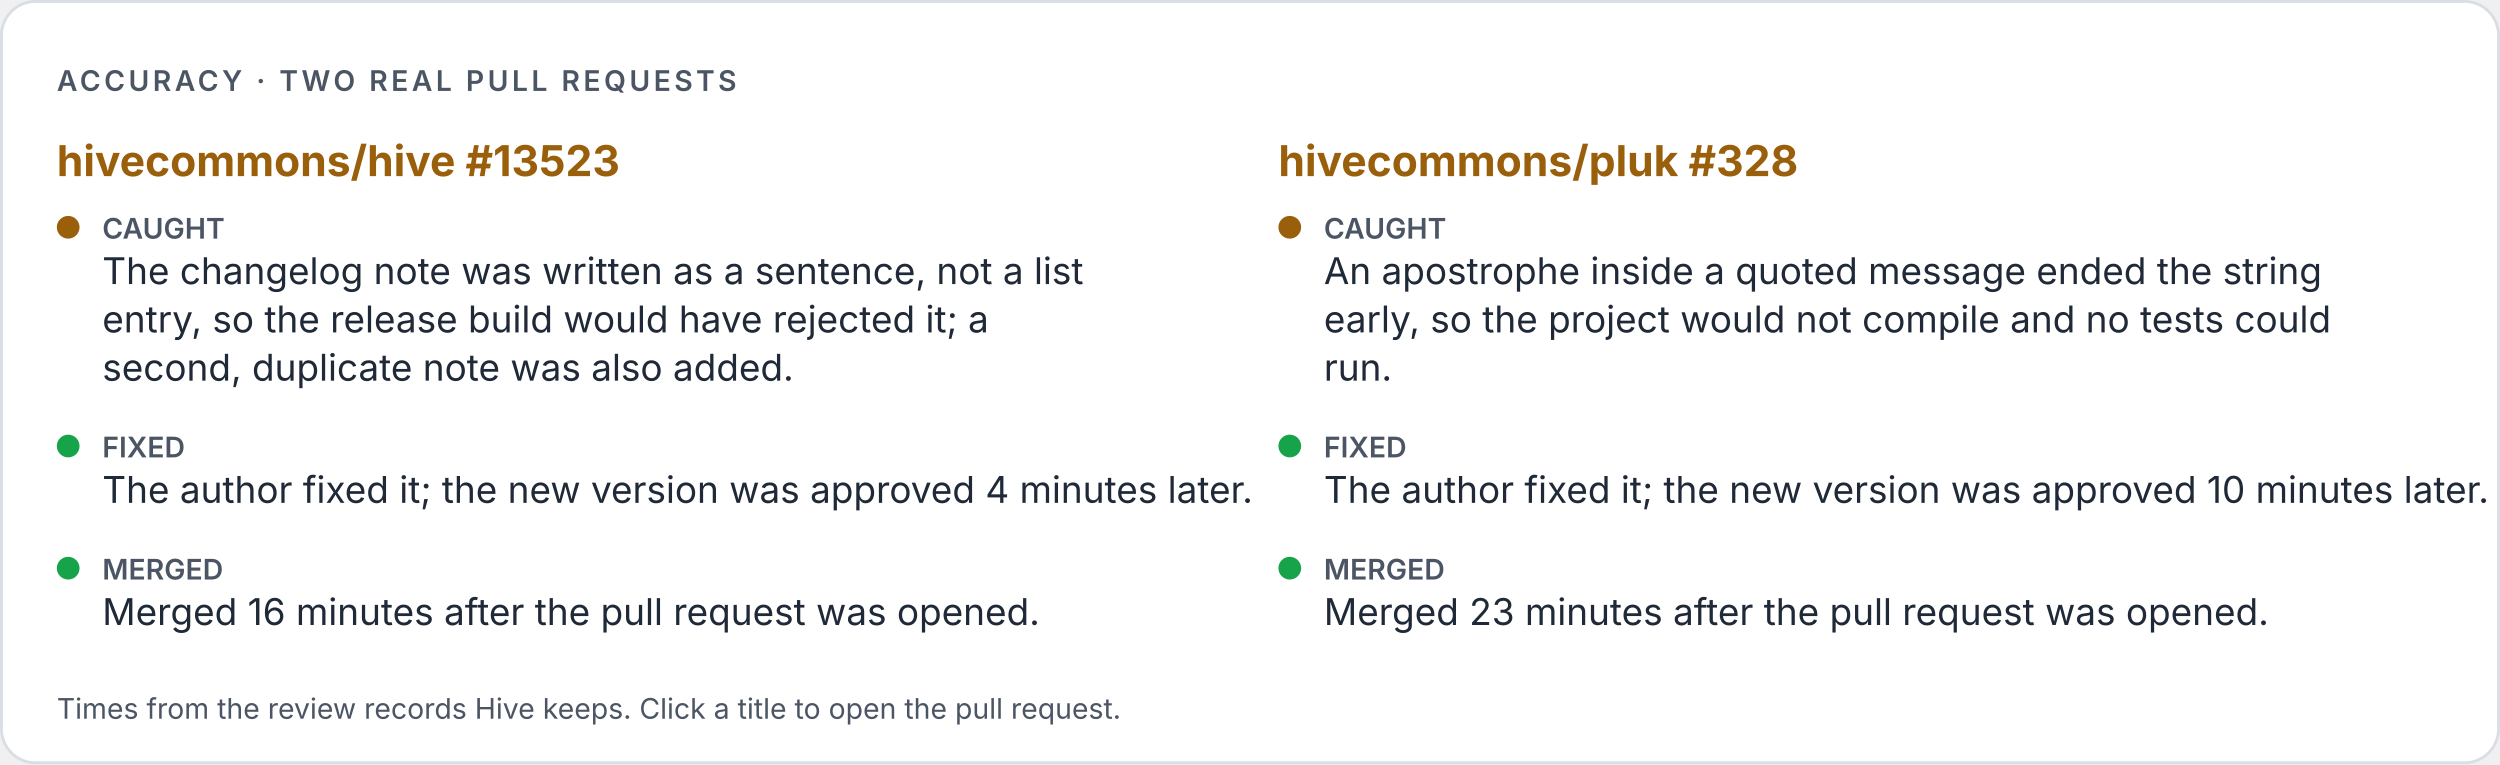
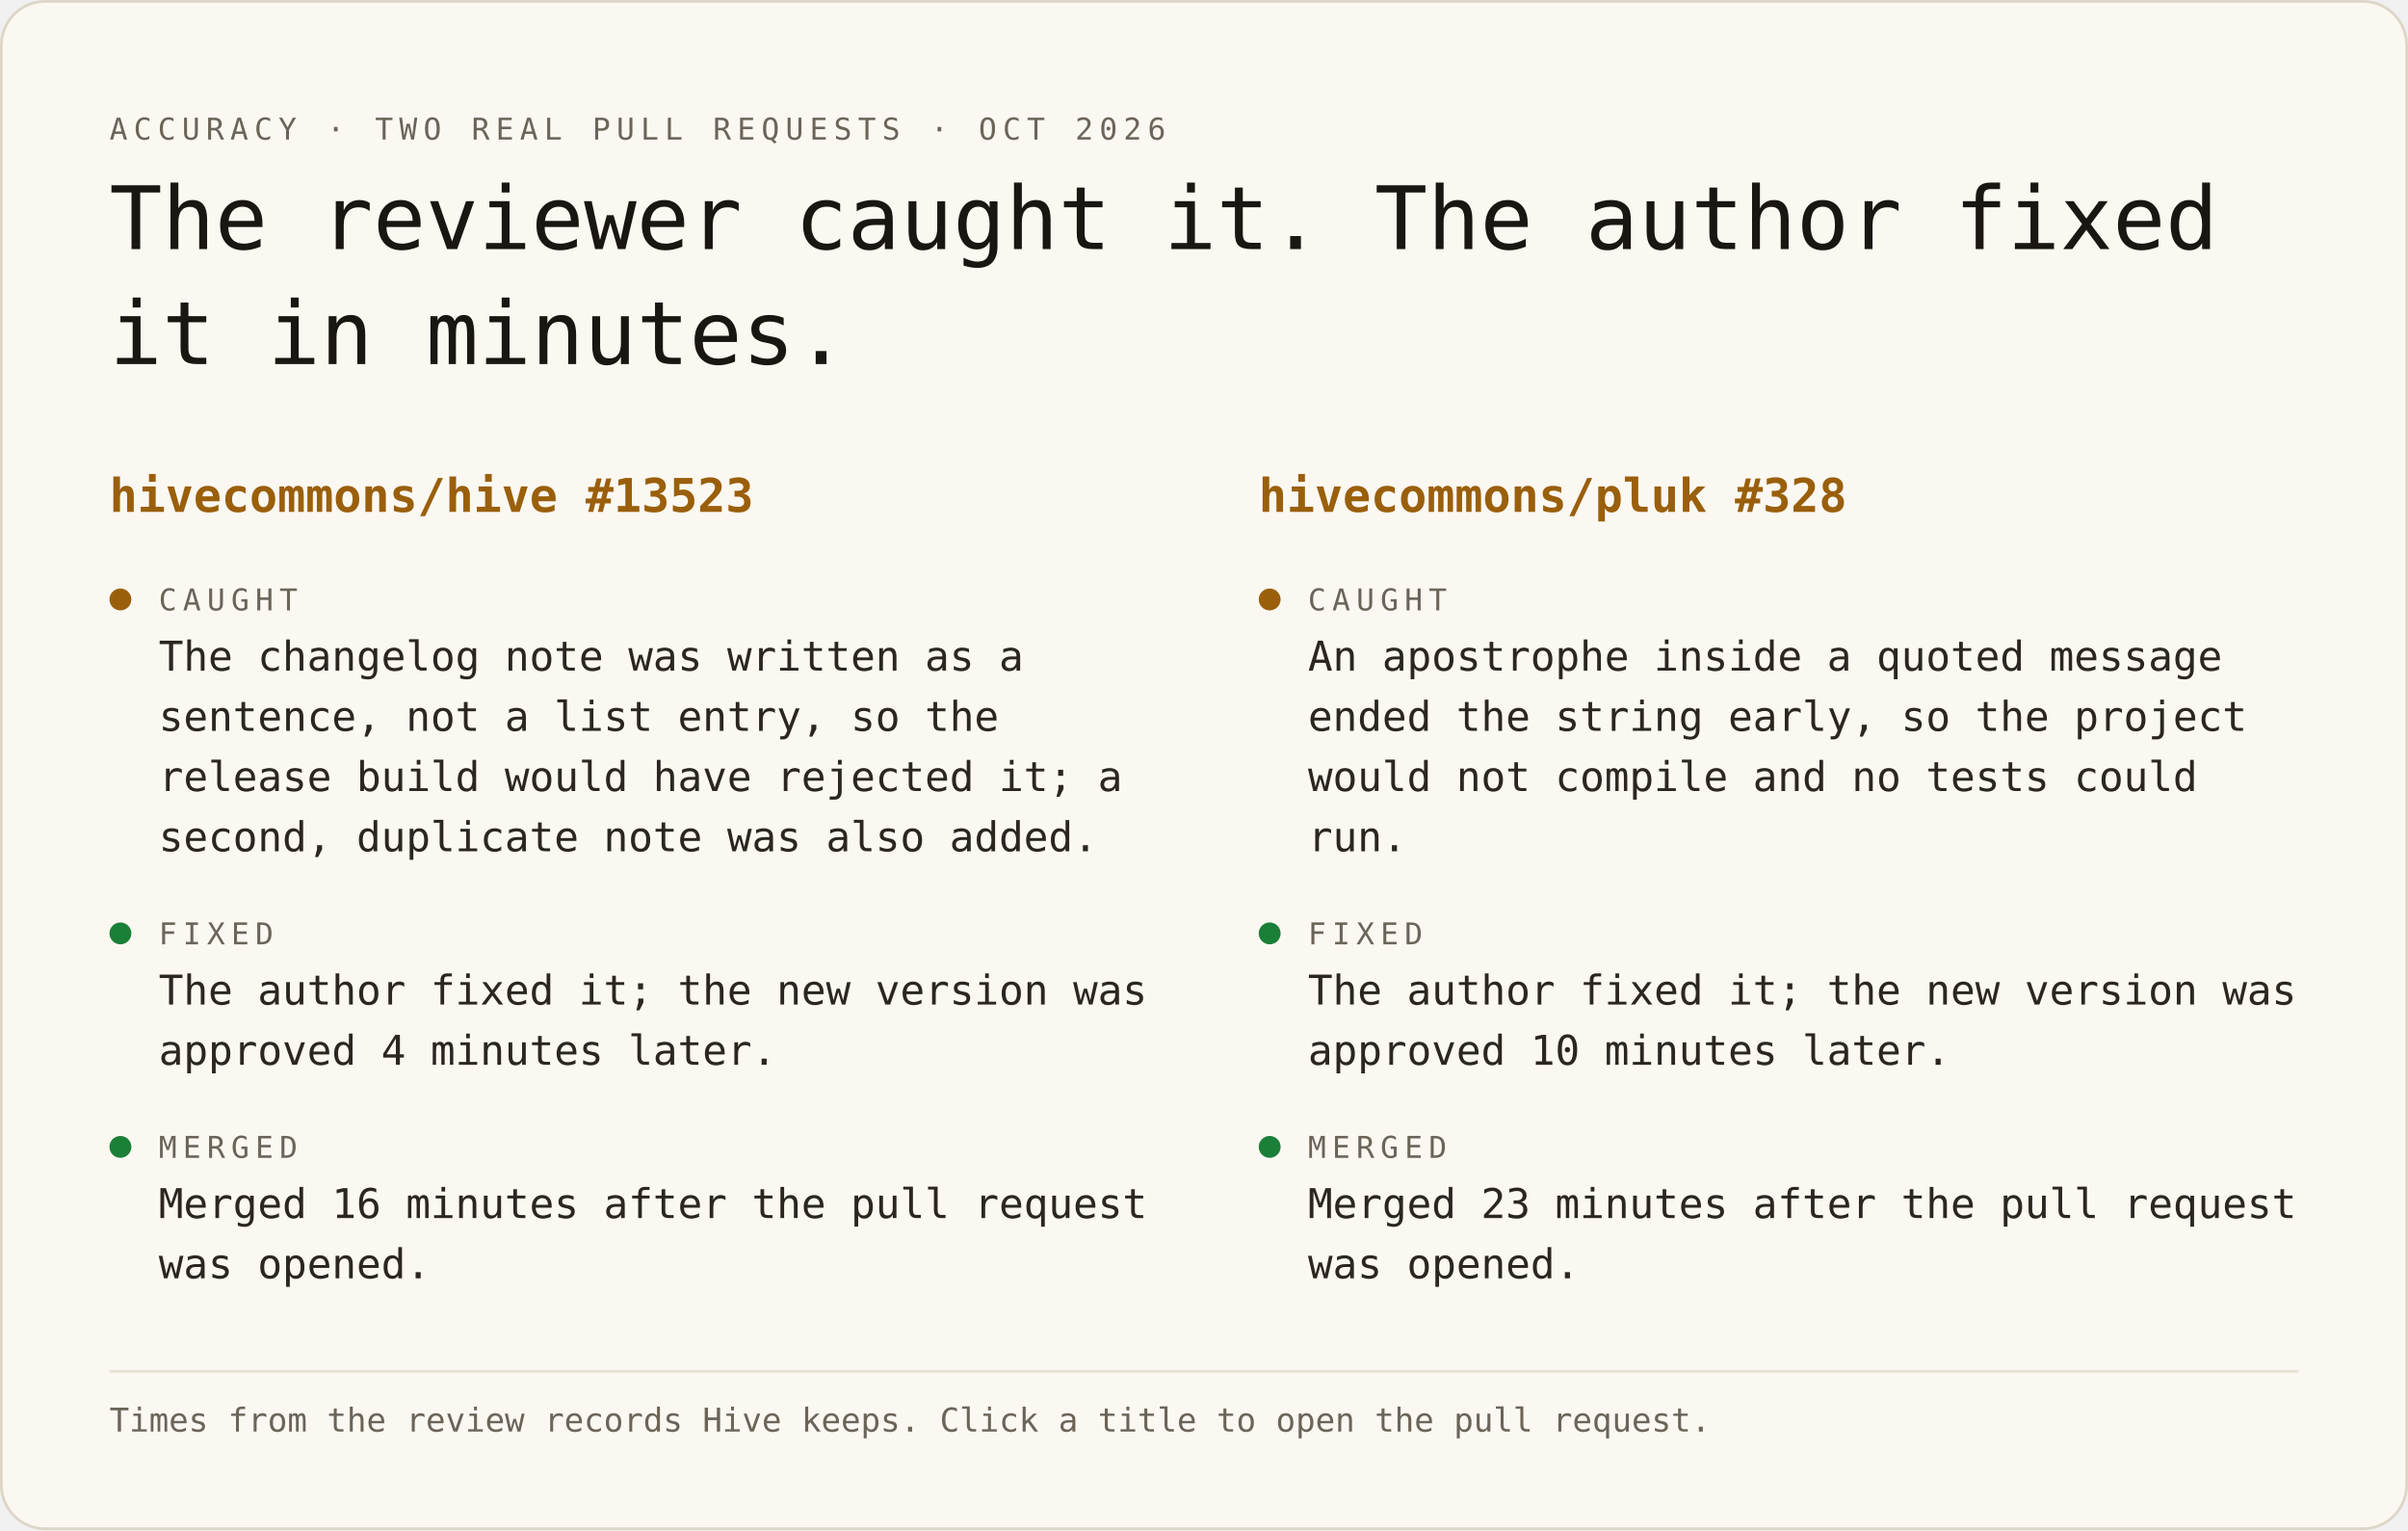
- <svg xmlns="http://www.w3.org/2000/svg" width="880" height="269" viewBox="0 0 880 269" role="img" aria-label="Two real pull requests where the reviewer caught a problem before merge" font-family="Inter, ui-sans-serif, system-ui, -apple-system, 'Segoe UI', sans-serif">
-   <rect x="0.5" y="0.5" width="879" height="268" rx="12" fill="#ffffff" stroke="#d9dee5" />
-   <text x="20" y="32" fill="#4b5563" font-size="10" font-weight="600" letter-spacing="1.2">ACCURACY · TWO REAL PULL REQUESTS</text>
+ <svg xmlns="http://www.w3.org/2000/svg" width="1760" height="1118" viewBox="0 0 880 559" role="img" aria-label="Two real pull requests where the reviewer caught a problem before merge" font-family="'IBM Plex Mono', 'JetBrains Mono', ui-monospace, SFMono-Regular, Menlo, Consolas, monospace">
+   <defs>
+     <linearGradient id="amber" x1="0" y1="0" x2="1" y2="0">
+       <stop offset="0" stop-color="#9a5f0b" />
+       <stop offset="1" stop-color="#b8741a" />
+     </linearGradient>
+     <filter id="glow" x="-20%" y="-40%" width="140%" height="180%">
+       <feGaussianBlur stdDeviation="5" />
+     </filter>
+   </defs>
+   <rect x="0.5" y="0.5" width="879" height="558" rx="16" fill="#fbf8f2" stroke="#ddd6c8" />
+   <text x="40" y="51" fill="#6b6459" font-size="11" font-weight="500" letter-spacing="2.2">ACCURACY · TWO REAL PULL REQUESTS · OCT 2026</text>
+   <text x="40" y="91" fill="#1a1612" font-size="32">The reviewer caught it. The author fixed</text>
+   <text x="40" y="133" fill="#1a1612" font-size="32">it in minutes.</text>
  <a href="https://github.com/hivecommons/hive/pull/13523">
-     <text x="20" y="62" fill="#9a5f0b" font-size="15" font-weight="700">hivecommons/hive #13523</text>
+     <text x="40" y="187" fill="#9a5f0b" font-size="17" font-weight="700">hivecommons/hive #13523</text>
  </a>
-   <circle cx="24" cy="80" r="4" fill="#9a5f0b" />
-   <text x="36" y="84" fill="#4b5563" font-size="10" font-weight="600">CAUGHT</text>
-   <text x="36" y="100" fill="#1f2937" font-size="13">The changelog note was written as a sentence, not a list</text>
-   <text x="36" y="117" fill="#1f2937" font-size="13">entry, so the release build would have rejected it; a</text>
-   <text x="36" y="134" fill="#1f2937" font-size="13">second, duplicate note was also added.</text>
-   <circle cx="24" cy="157" r="4" fill="#16a34a" />
-   <text x="36" y="161" fill="#4b5563" font-size="10" font-weight="600">FIXED</text>
-   <text x="36" y="177" fill="#1f2937" font-size="13">The author fixed it; the new version was approved 4 minutes later.</text>
-   <circle cx="24" cy="200" r="4" fill="#16a34a" />
-   <text x="36" y="204" fill="#4b5563" font-size="10" font-weight="600">MERGED</text>
-   <text x="36" y="220" fill="#1f2937" font-size="13">Merged 16 minutes after the pull request was opened.</text>
+   <circle cx="44" cy="219" r="4" fill="#9a5f0b" />
+   <text x="58" y="223" fill="#6b6459" font-size="11" font-weight="500" letter-spacing="2.2">CAUGHT</text>
+   <text x="58" y="245" fill="#2b2620" font-size="15">The changelog note was written as a</text>
+   <text x="58" y="267" fill="#2b2620" font-size="15">sentence, not a list entry, so the</text>
+   <text x="58" y="289" fill="#2b2620" font-size="15">release build would have rejected it; a</text>
+   <text x="58" y="311" fill="#2b2620" font-size="15">second, duplicate note was also added.</text>
+   <circle cx="44" cy="341" r="4" fill="#1a7f37" />
+   <text x="58" y="345" fill="#6b6459" font-size="11" font-weight="500" letter-spacing="2.2">FIXED</text>
+   <text x="58" y="367" fill="#2b2620" font-size="15">The author fixed it; the new version was</text>
+   <text x="58" y="389" fill="#2b2620" font-size="15">approved 4 minutes later.</text>
+   <circle cx="44" cy="419" r="4" fill="#1a7f37" />
+   <text x="58" y="423" fill="#6b6459" font-size="11" font-weight="500" letter-spacing="2.2">MERGED</text>
+   <text x="58" y="445" fill="#2b2620" font-size="15">Merged 16 minutes after the pull request</text>
+   <text x="58" y="467" fill="#2b2620" font-size="15">was opened.</text>
  <a href="https://github.com/hivecommons/pluk/pull/328">
-     <text x="450" y="62" fill="#9a5f0b" font-size="15" font-weight="700">hivecommons/pluk #328</text>
+     <text x="460" y="187" fill="#9a5f0b" font-size="17" font-weight="700">hivecommons/pluk #328</text>
  </a>
-   <circle cx="454" cy="80" r="4" fill="#9a5f0b" />
-   <text x="466" y="84" fill="#4b5563" font-size="10" font-weight="600">CAUGHT</text>
-   <text x="466" y="100" fill="#1f2937" font-size="13">An apostrophe inside a quoted message ended the string</text>
-   <text x="466" y="117" fill="#1f2937" font-size="13">early, so the project would not compile and no tests could</text>
-   <text x="466" y="134" fill="#1f2937" font-size="13">run.</text>
-   <circle cx="454" cy="157" r="4" fill="#16a34a" />
-   <text x="466" y="161" fill="#4b5563" font-size="10" font-weight="600">FIXED</text>
-   <text x="466" y="177" fill="#1f2937" font-size="13">The author fixed it; the new version was approved 10 minutes later.</text>
-   <circle cx="454" cy="200" r="4" fill="#16a34a" />
-   <text x="466" y="204" fill="#4b5563" font-size="10" font-weight="600">MERGED</text>
-   <text x="466" y="220" fill="#1f2937" font-size="13">Merged 23 minutes after the pull request was opened.</text>
-   <text x="20" y="253" fill="#4b5563" font-size="10">Times from the review records Hive keeps. Click a title to open the pull request.</text>
+   <circle cx="464" cy="219" r="4" fill="#9a5f0b" />
+   <text x="478" y="223" fill="#6b6459" font-size="11" font-weight="500" letter-spacing="2.2">CAUGHT</text>
+   <text x="478" y="245" fill="#2b2620" font-size="15">An apostrophe inside a quoted message</text>
+   <text x="478" y="267" fill="#2b2620" font-size="15">ended the string early, so the project</text>
+   <text x="478" y="289" fill="#2b2620" font-size="15">would not compile and no tests could</text>
+   <text x="478" y="311" fill="#2b2620" font-size="15">run.</text>
+   <circle cx="464" cy="341" r="4" fill="#1a7f37" />
+   <text x="478" y="345" fill="#6b6459" font-size="11" font-weight="500" letter-spacing="2.2">FIXED</text>
+   <text x="478" y="367" fill="#2b2620" font-size="15">The author fixed it; the new version was</text>
+   <text x="478" y="389" fill="#2b2620" font-size="15">approved 10 minutes later.</text>
+   <circle cx="464" cy="419" r="4" fill="#1a7f37" />
+   <text x="478" y="423" fill="#6b6459" font-size="11" font-weight="500" letter-spacing="2.2">MERGED</text>
+   <text x="478" y="445" fill="#2b2620" font-size="15">Merged 23 minutes after the pull request</text>
+   <text x="478" y="467" fill="#2b2620" font-size="15">was opened.</text>
+   <line x1="40" y1="501" x2="840" y2="501" stroke="#e8e2d6" />
+   <text x="40" y="523" fill="#6b6459" font-size="12">Times from the review records Hive keeps. Click a title to open the pull request.</text>
</svg>
